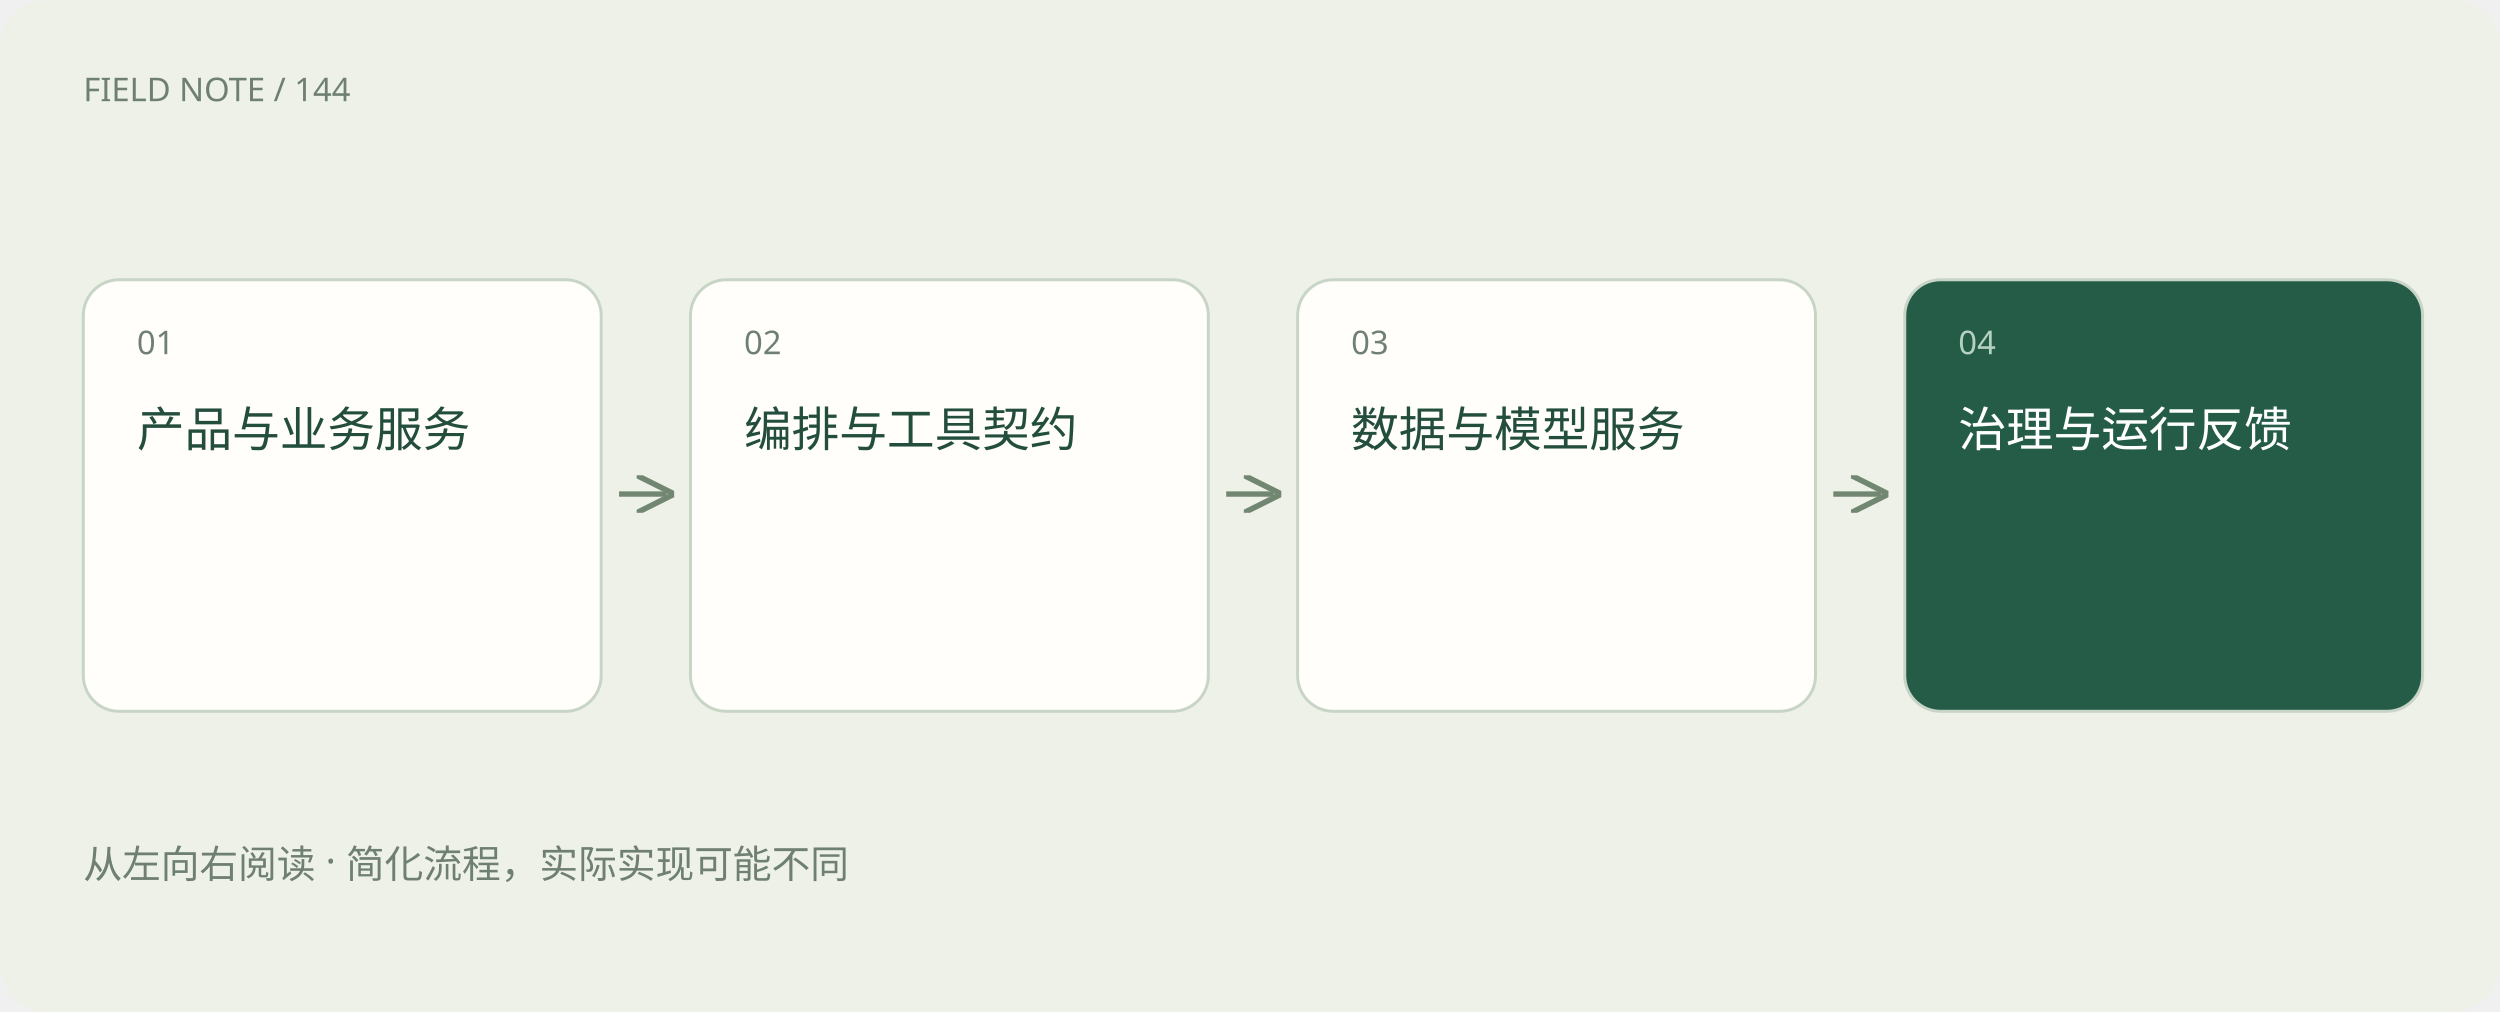
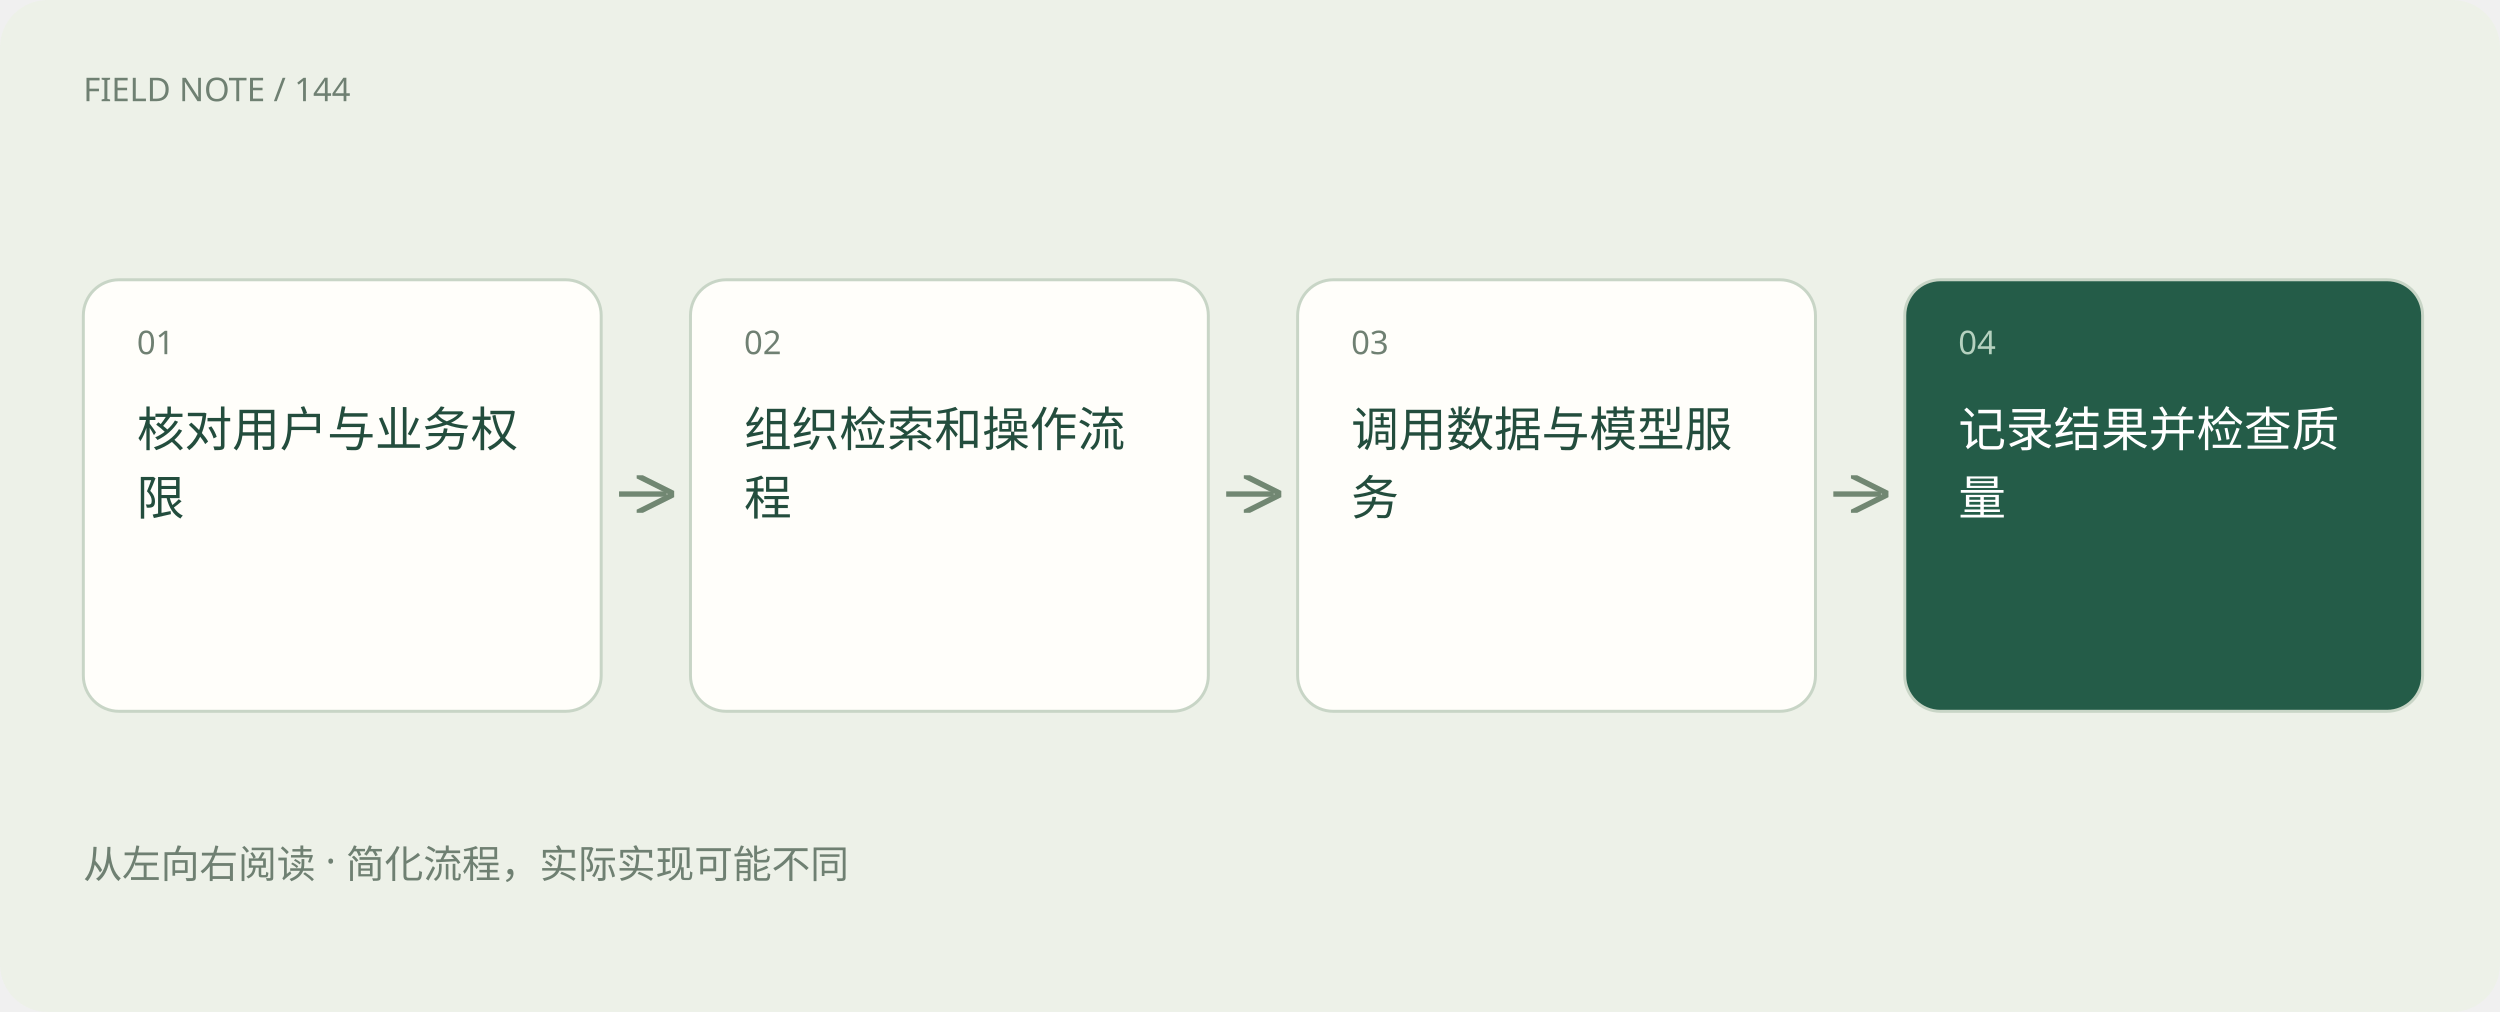
<svg xmlns="http://www.w3.org/2000/svg" viewBox="0 0 840 340" role="img" aria-labelledby="title desc">
  <defs>
    <marker id="arrow" viewBox="0 0 10 10" refX="8" refY="5" markerWidth="7" markerHeight="7" orient="auto">
      <path d="M0 0L10 5L0 10" fill="none" stroke="#718772" stroke-width="1.5" />
    </marker>
  </defs>
  <rect width="840" height="340" rx="16" fill="#edf1e8" />
  <g font-family="PingFang SC,Microsoft YaHei,sans-serif">
    <text x="28" y="34" text-anchor="start" fill="#6f8072" font-size="11">FIELD NOTE / 144</text>
    <rect x="28" y="94" width="174" height="145" rx="12" fill="#fffefa" stroke="#c8d5c6" />
    <text x="46" y="119" text-anchor="start" fill="#6f8072" font-size="11">01</text>
-     <text x="46" y="150" text-anchor="start" fill="#234d3d" font-size="16">产品与业务服务</text>
+     <text x="46" y="150" text-anchor="start" fill="#234d3d" font-size="16">核对用户与业务权</text>
+     <text x="46" y="173" text-anchor="start" fill="#234d3d" font-size="16">限</text>
    <path d="M208 166 H224" fill="none" stroke="#718772" stroke-width="1.8" marker-end="url(#arrow)" />
    <rect x="232" y="94" width="174" height="145" rx="12" fill="#fffefa" stroke="#c8d5c6" />
    <text x="250" y="119" text-anchor="start" fill="#6f8072" font-size="11">02</text>
-     <text x="250" y="150" text-anchor="start" fill="#234d3d" font-size="16">编排与工具契约</text>
+     <text x="250" y="150" text-anchor="start" fill="#234d3d" font-size="16">组织检索和操作流</text>
+     <text x="250" y="173" text-anchor="start" fill="#234d3d" font-size="16">程</text>
    <path d="M412 166 H428" fill="none" stroke="#718772" stroke-width="1.8" marker-end="url(#arrow)" />
    <rect x="436" y="94" width="174" height="145" rx="12" fill="#fffefa" stroke="#c8d5c6" />
    <text x="454" y="119" text-anchor="start" fill="#6f8072" font-size="11">03</text>
-     <text x="454" y="150" text-anchor="start" fill="#234d3d" font-size="16">数据与模型服务</text>
+     <text x="454" y="150" text-anchor="start" fill="#234d3d" font-size="16">调用数据与模型服</text>
+     <text x="454" y="173" text-anchor="start" fill="#234d3d" font-size="16">务</text>
    <path d="M616 166 H632" fill="none" stroke="#718772" stroke-width="1.8" marker-end="url(#arrow)" />
    <rect x="640" y="94" width="174" height="145" rx="12" fill="#245c48" stroke="#c8d5c6" />
    <text x="658" y="119" text-anchor="start" fill="#b5d1bf" font-size="11">04</text>
-     <text x="658" y="150" text-anchor="start" fill="#fff" font-size="16">治理与运行反馈</text>
+     <text x="658" y="150" text-anchor="start" fill="#fff" font-size="16">记录结果并检查质</text>
+     <text x="658" y="173" text-anchor="start" fill="#fff" font-size="16">量</text>
    <text x="28" y="295" text-anchor="start" fill="#6f8072" font-size="13">从左向右阅读 · 简化流程，实际实现可能不同</text>
  </g>
</svg>
